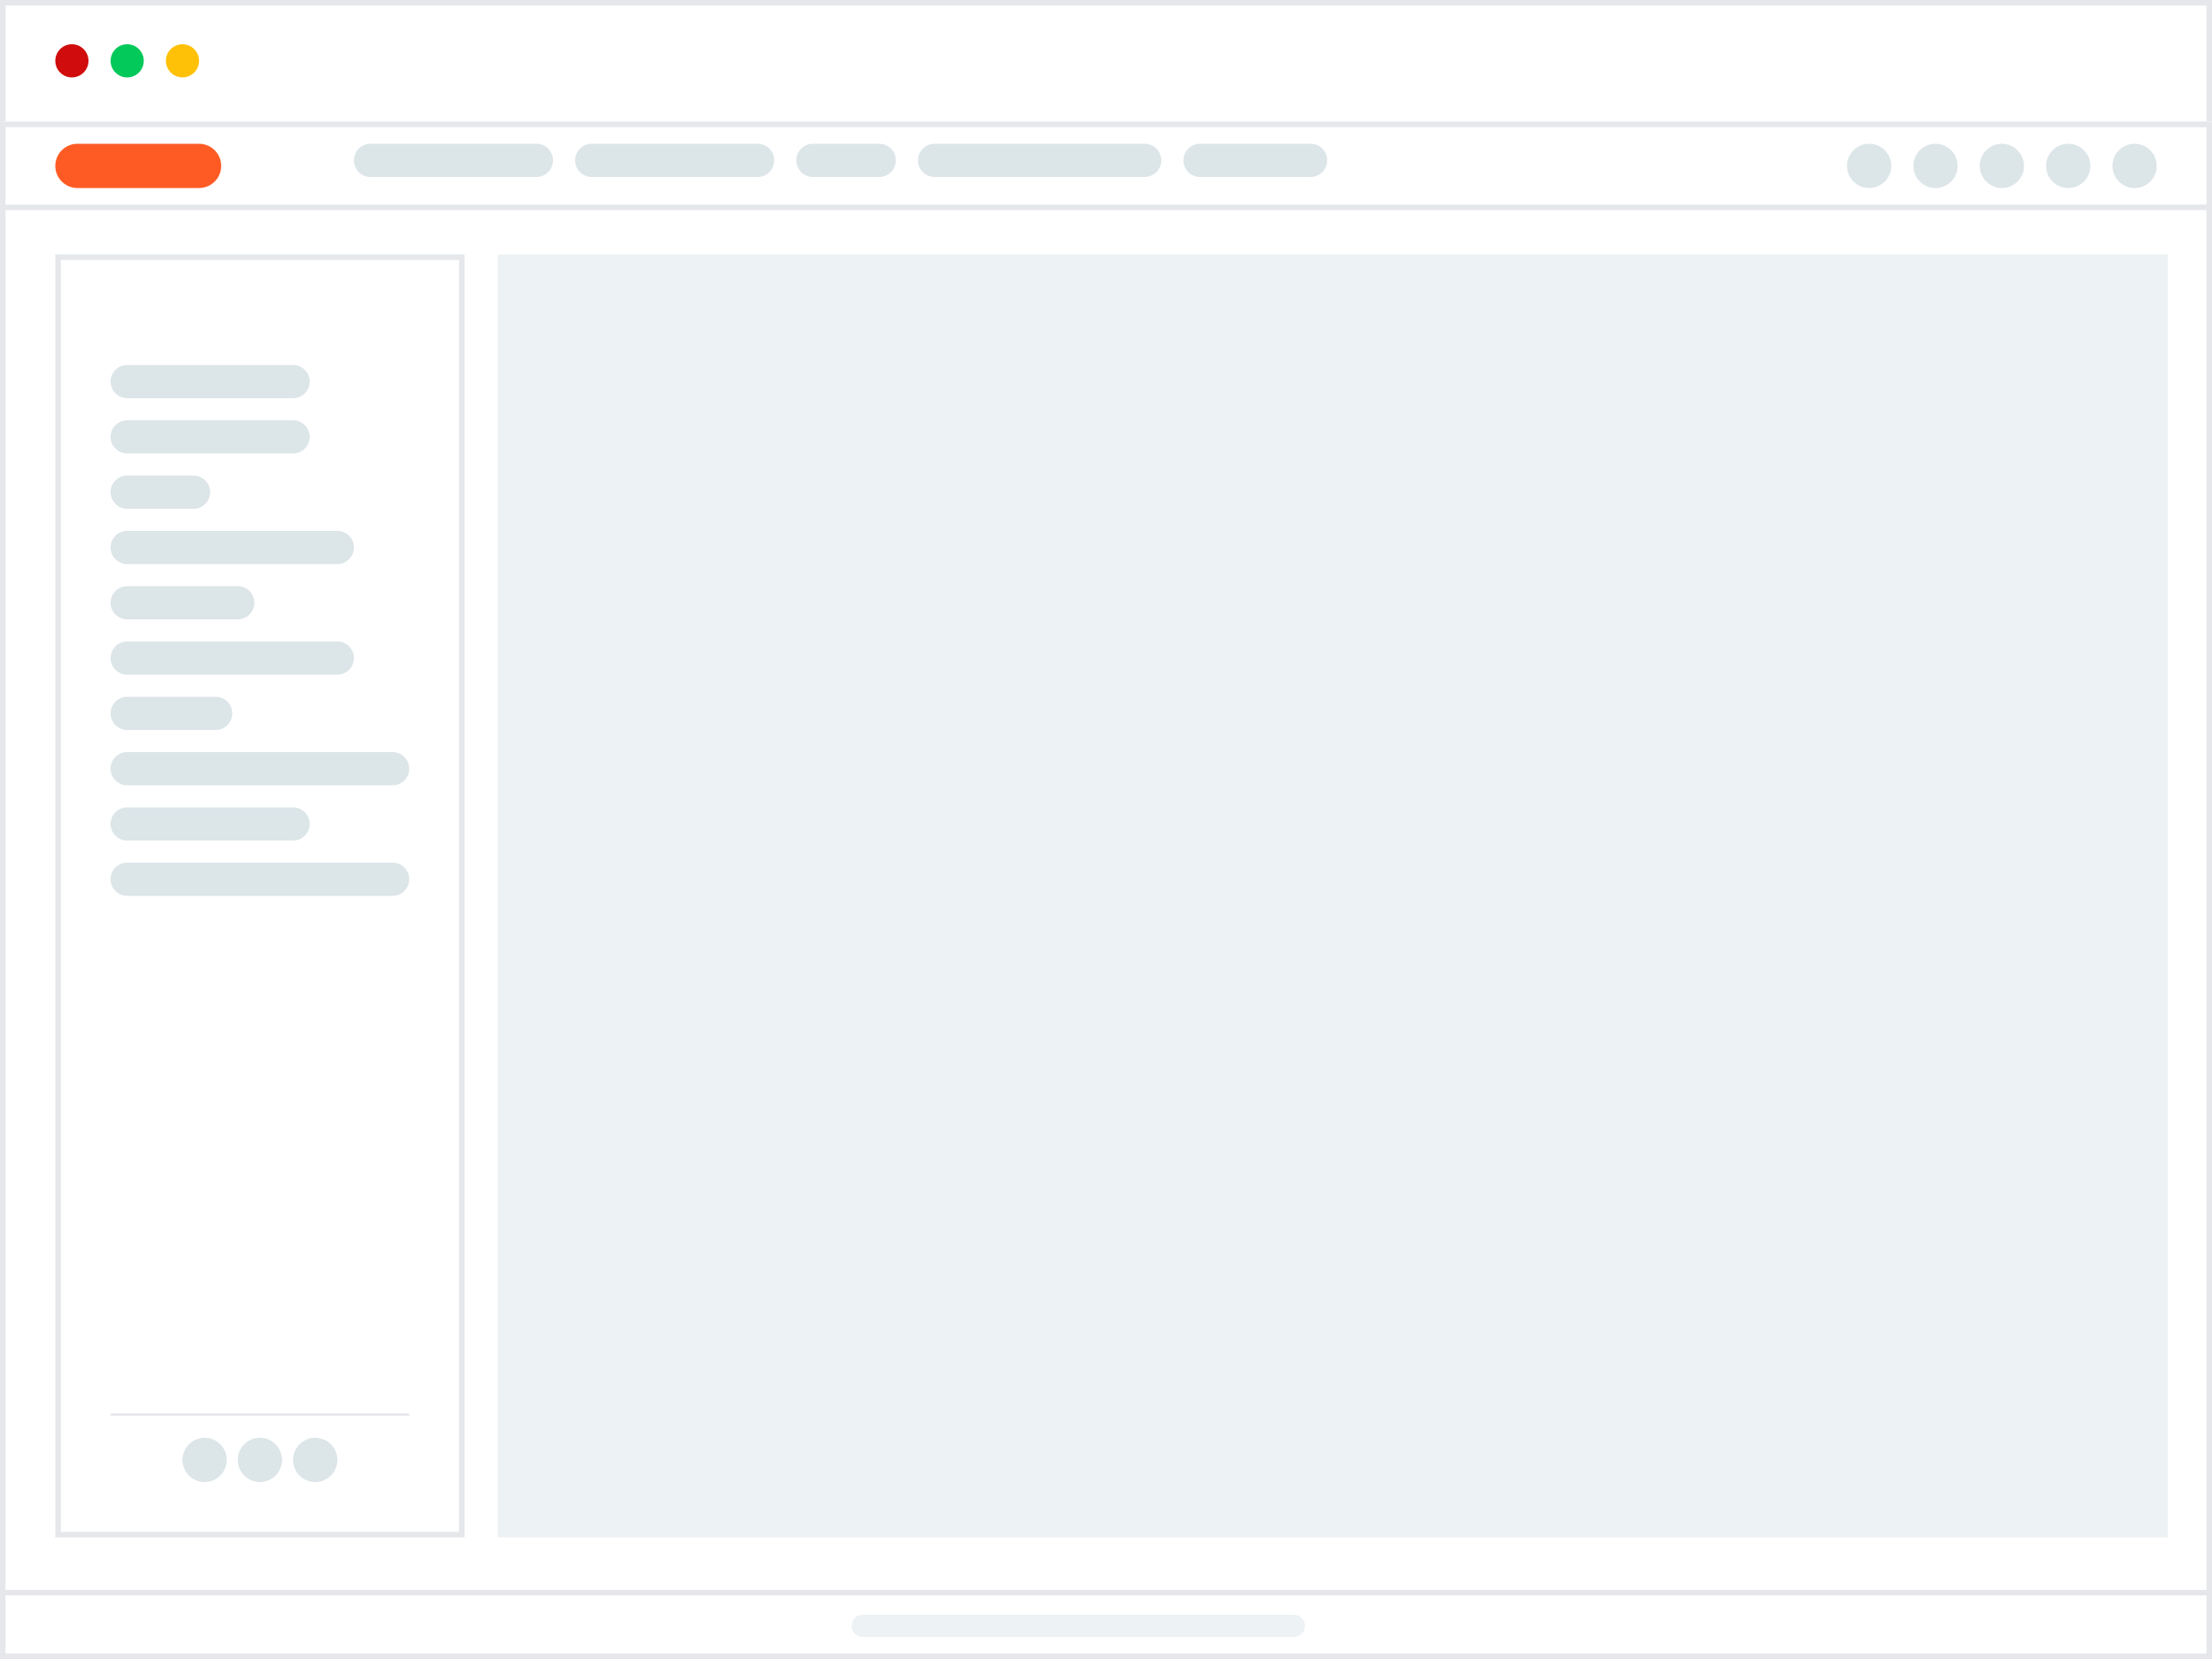
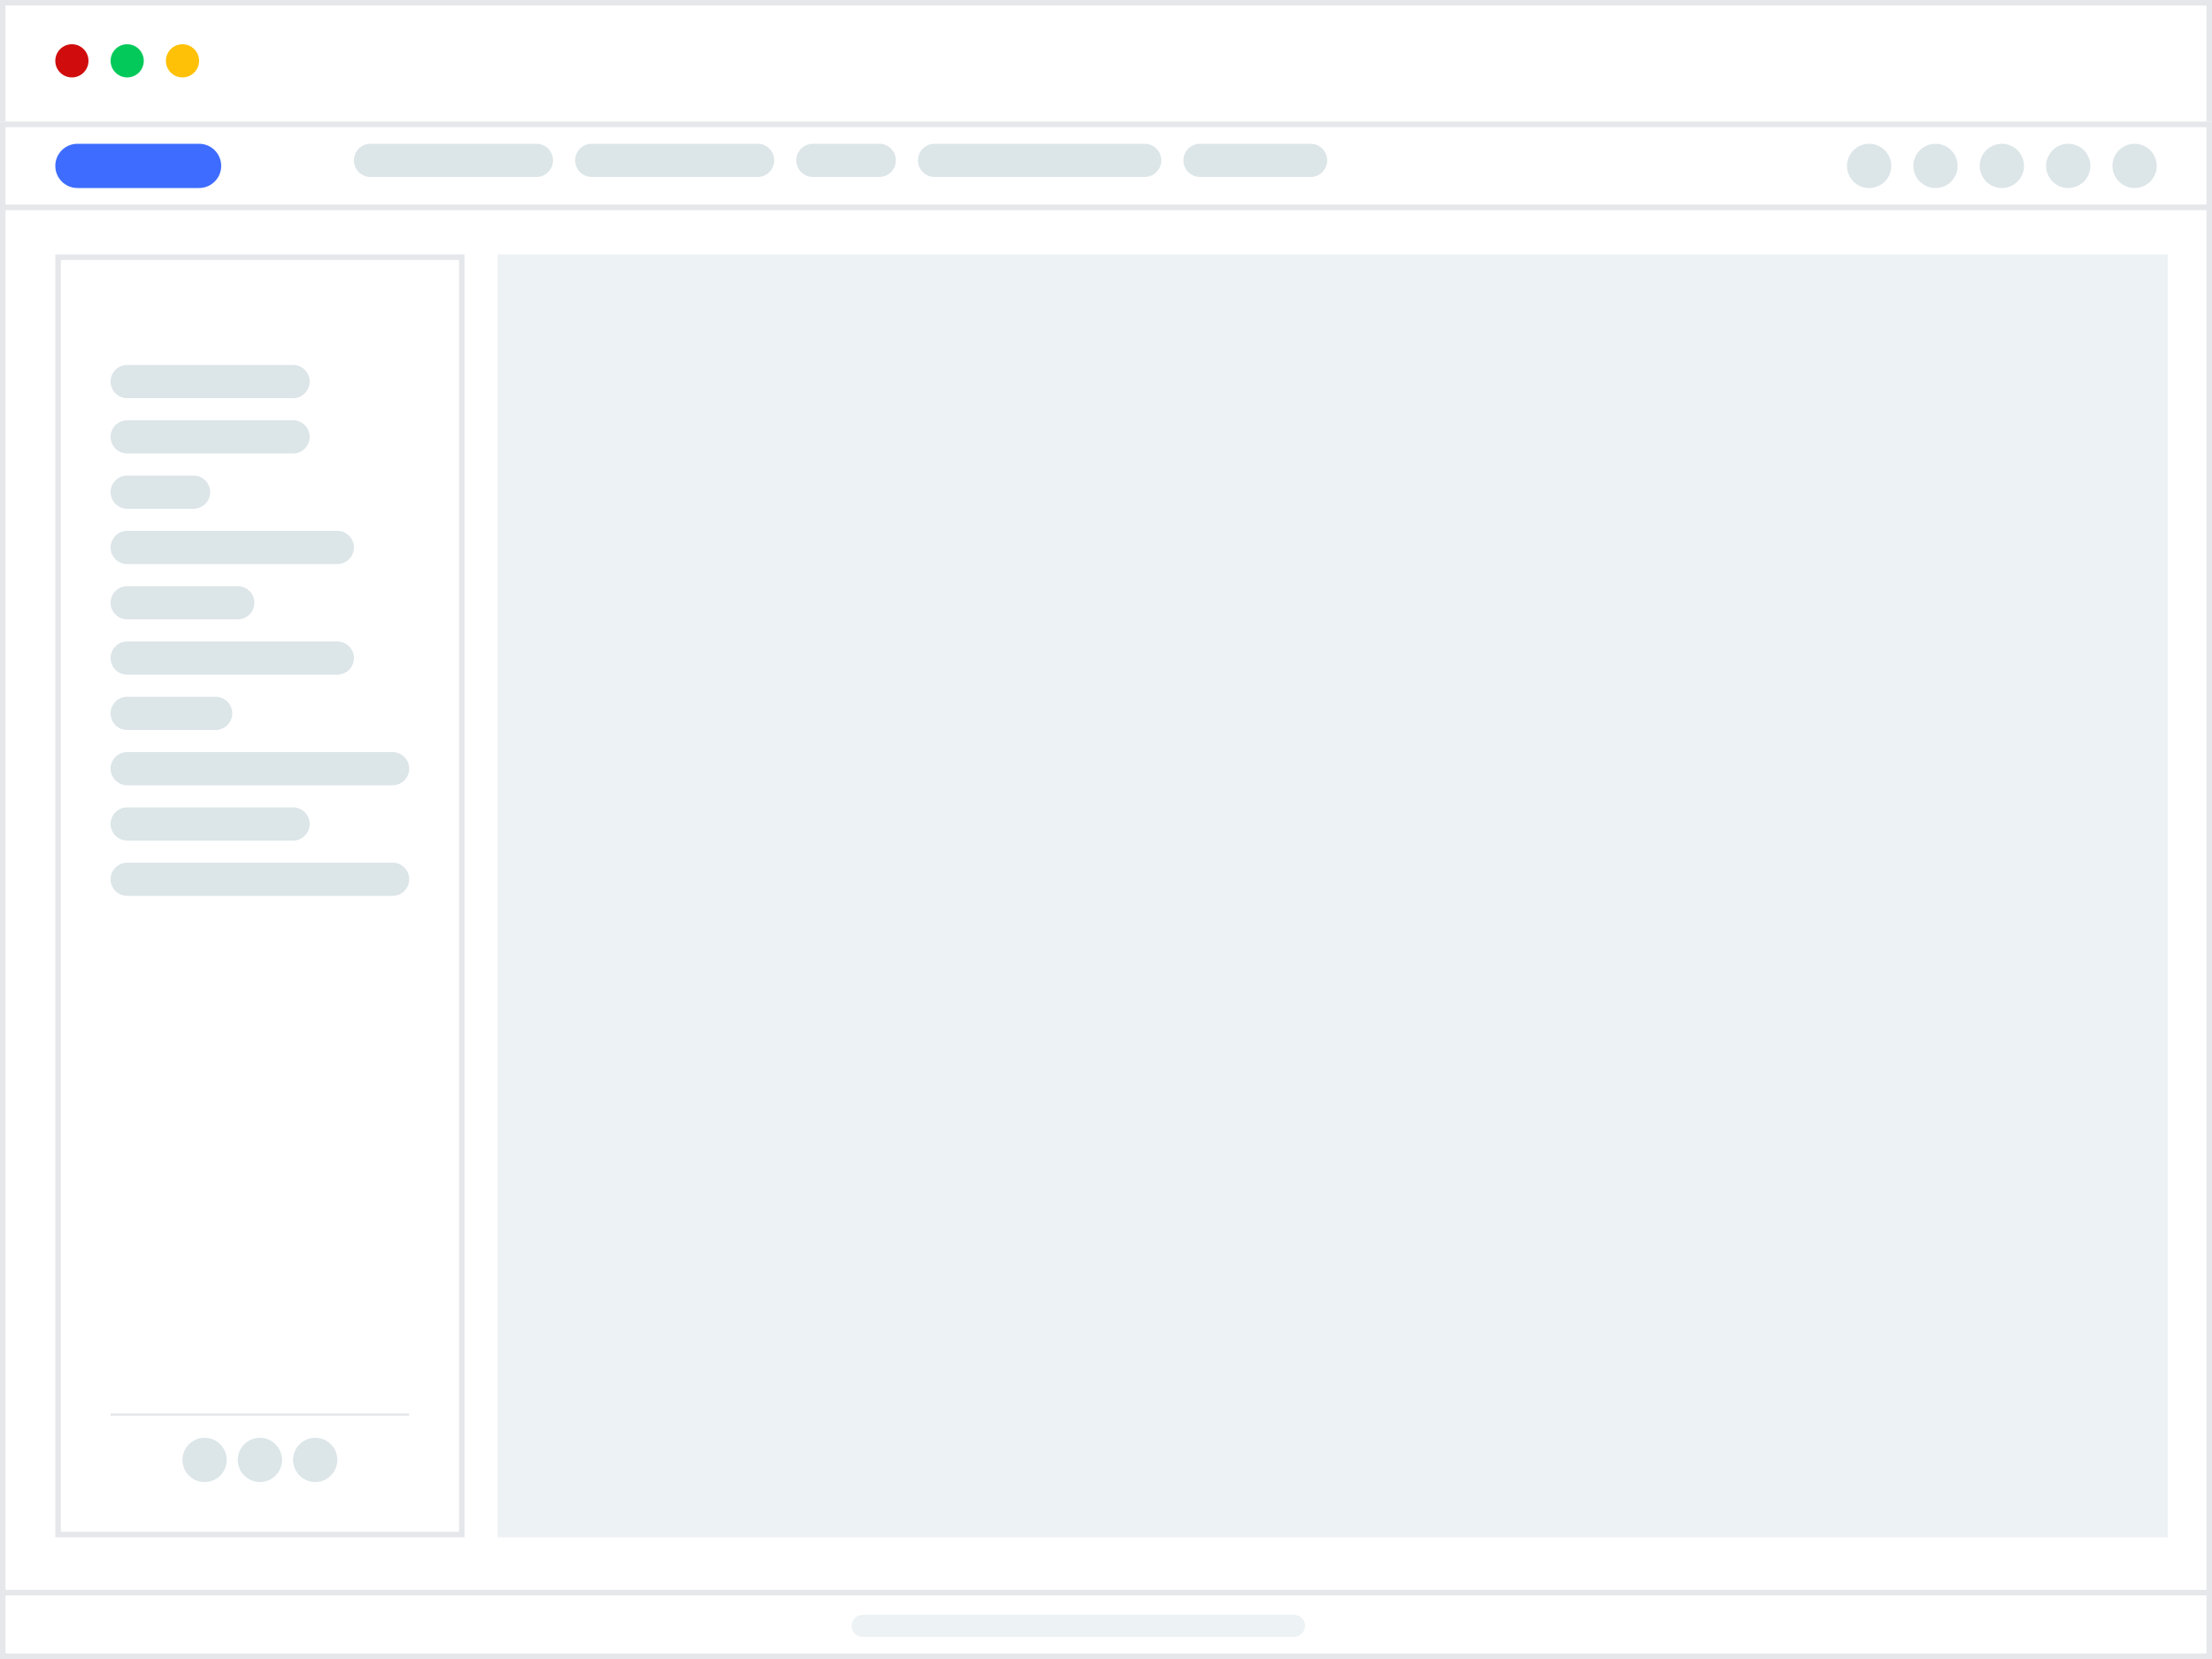
<svg xmlns="http://www.w3.org/2000/svg" width="200" height="150" viewBox="0 0 200 150" fill="none">
  <mask id="path-1-inside-1_1066_41389" fill="white">
    <path d="M0 0H200V11H0V0Z" />
  </mask>
  <path d="M0 0H200V11H0V0Z" fill="white" />
  <path d="M0 0V-0.5H-0.5V0H0ZM200 0H200.5V-0.5H200V0ZM0 0.5H200V-0.5H0V0.5ZM199.5 0V11H200.5V0H199.5ZM0.5 11V0H-0.5V11H0.5Z" fill="#E5E7EB" mask="url(#path-1-inside-1_1066_41389)" />
  <circle cx="6.5" cy="5.5" r="1.5" fill="#D00C0C" />
  <circle cx="11.5" cy="5.5" r="1.5" fill="#03C95A" />
  <circle cx="16.5" cy="5.5" r="1.5" fill="#FFC107" />
  <path d="M0.25 11.25H199.75V149.75H0.25V11.25Z" fill="white" />
  <path d="M0.25 11.25H199.75V149.75H0.25V11.25Z" stroke="#E5E7EB" stroke-width="0.5" />
  <mask id="path-7-inside-2_1066_41389" fill="white">
    <path d="M0 11H200V19H0V11Z" />
  </mask>
  <path d="M200 18.5H0V19.5H200V18.5Z" fill="#E5E7EB" mask="url(#path-7-inside-2_1066_41389)" />
-   <rect x="5" y="13" width="15" height="4" rx="2" fill="#FE5B24" />
+   <rect x="5" y="13" width="15" height="4" rx="2" fill="#3E6CFF" />
  <rect x="32" y="13" width="18" height="3" rx="1.5" fill="#DCE5E8" />
  <rect x="52" y="13" width="18" height="3" rx="1.5" fill="#DCE5E8" />
  <rect x="72" y="13" width="9" height="3" rx="1.5" fill="#DCE5E8" />
  <rect x="83" y="13" width="22" height="3" rx="1.5" fill="#DCE5E8" />
  <rect x="107" y="13" width="13" height="3" rx="1.5" fill="#DCE5E8" />
  <circle cx="169" cy="15" r="2" fill="#DCE5E8" />
  <circle cx="175" cy="15" r="2" fill="#DCE5E8" />
  <circle cx="181" cy="15" r="2" fill="#DCE5E8" />
  <circle cx="187" cy="15" r="2" fill="#DCE5E8" />
  <circle cx="193" cy="15" r="2" fill="#DCE5E8" />
  <rect x="45" y="23" width="151" height="116" fill="#EDF2F4" />
  <rect x="5.25" y="23.25" width="36.5" height="115.5" fill="white" />
  <rect x="5.25" y="23.25" width="36.5" height="115.5" stroke="#E5E7EB" stroke-width="0.5" />
  <rect x="10" y="33" width="18" height="3" rx="1.5" fill="#DCE5E8" />
  <rect x="10" y="38" width="18" height="3" rx="1.5" fill="#DCE5E8" />
  <rect x="10" y="43" width="9" height="3" rx="1.5" fill="#DCE5E8" />
  <rect x="10" y="48" width="22" height="3" rx="1.5" fill="#DCE5E8" />
  <rect x="10" y="53" width="13" height="3" rx="1.5" fill="#DCE5E8" />
  <rect x="10" y="58" width="22" height="3" rx="1.5" fill="#DCE5E8" />
  <rect x="10" y="63" width="11" height="3" rx="1.5" fill="#DCE5E8" />
  <rect x="10" y="68" width="27" height="3" rx="1.5" fill="#DCE5E8" />
  <rect x="10" y="73" width="18" height="3" rx="1.5" fill="#DCE5E8" />
  <rect x="10" y="78" width="27" height="3" rx="1.5" fill="#DCE5E8" />
  <line x1="10" y1="127.9" x2="37" y2="127.9" stroke="#E5E7EB" stroke-width="0.2" />
  <circle cx="18.5" cy="132" r="2" fill="#DCE5E8" />
  <circle cx="23.5" cy="132" r="2" fill="#DCE5E8" />
  <circle cx="28.5" cy="132" r="2" fill="#DCE5E8" />
  <path d="M0 144.25H200V143.75H0V144.25Z" fill="#E5E7EB" />
  <rect width="41" height="2" rx="1" transform="matrix(1 0 0 -1 77 148)" fill="#EDF2F4" />
</svg>
